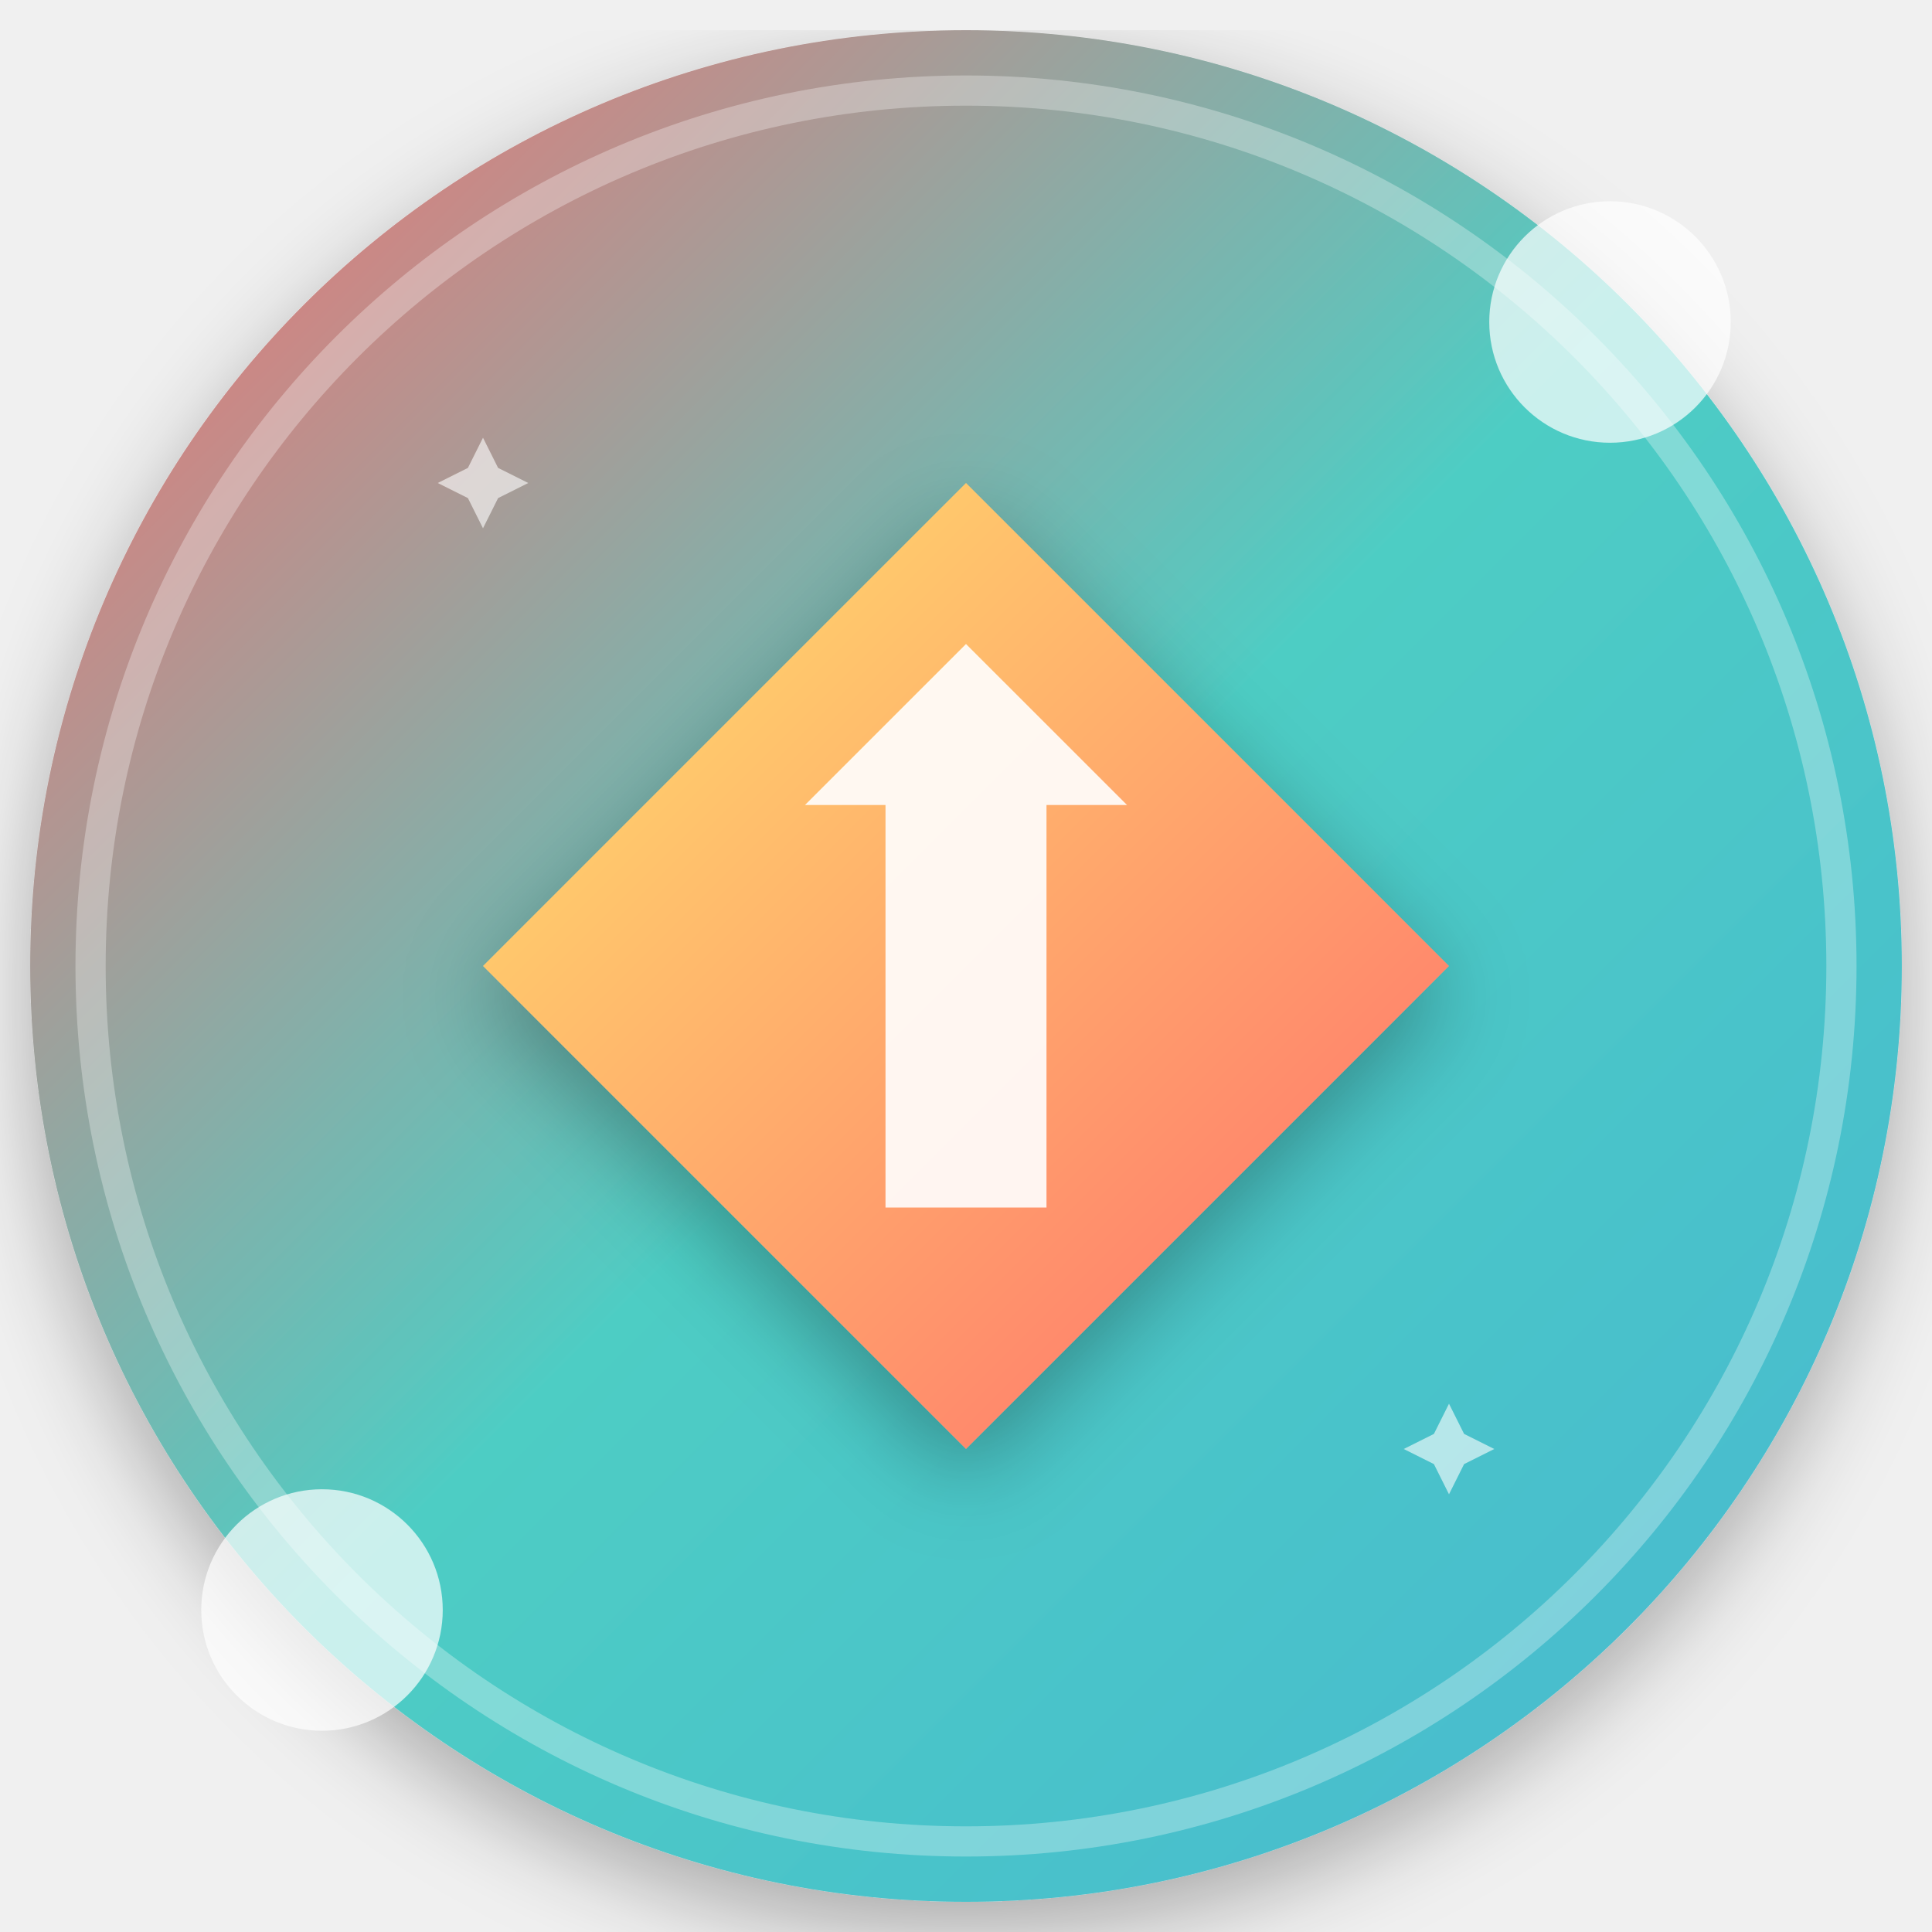
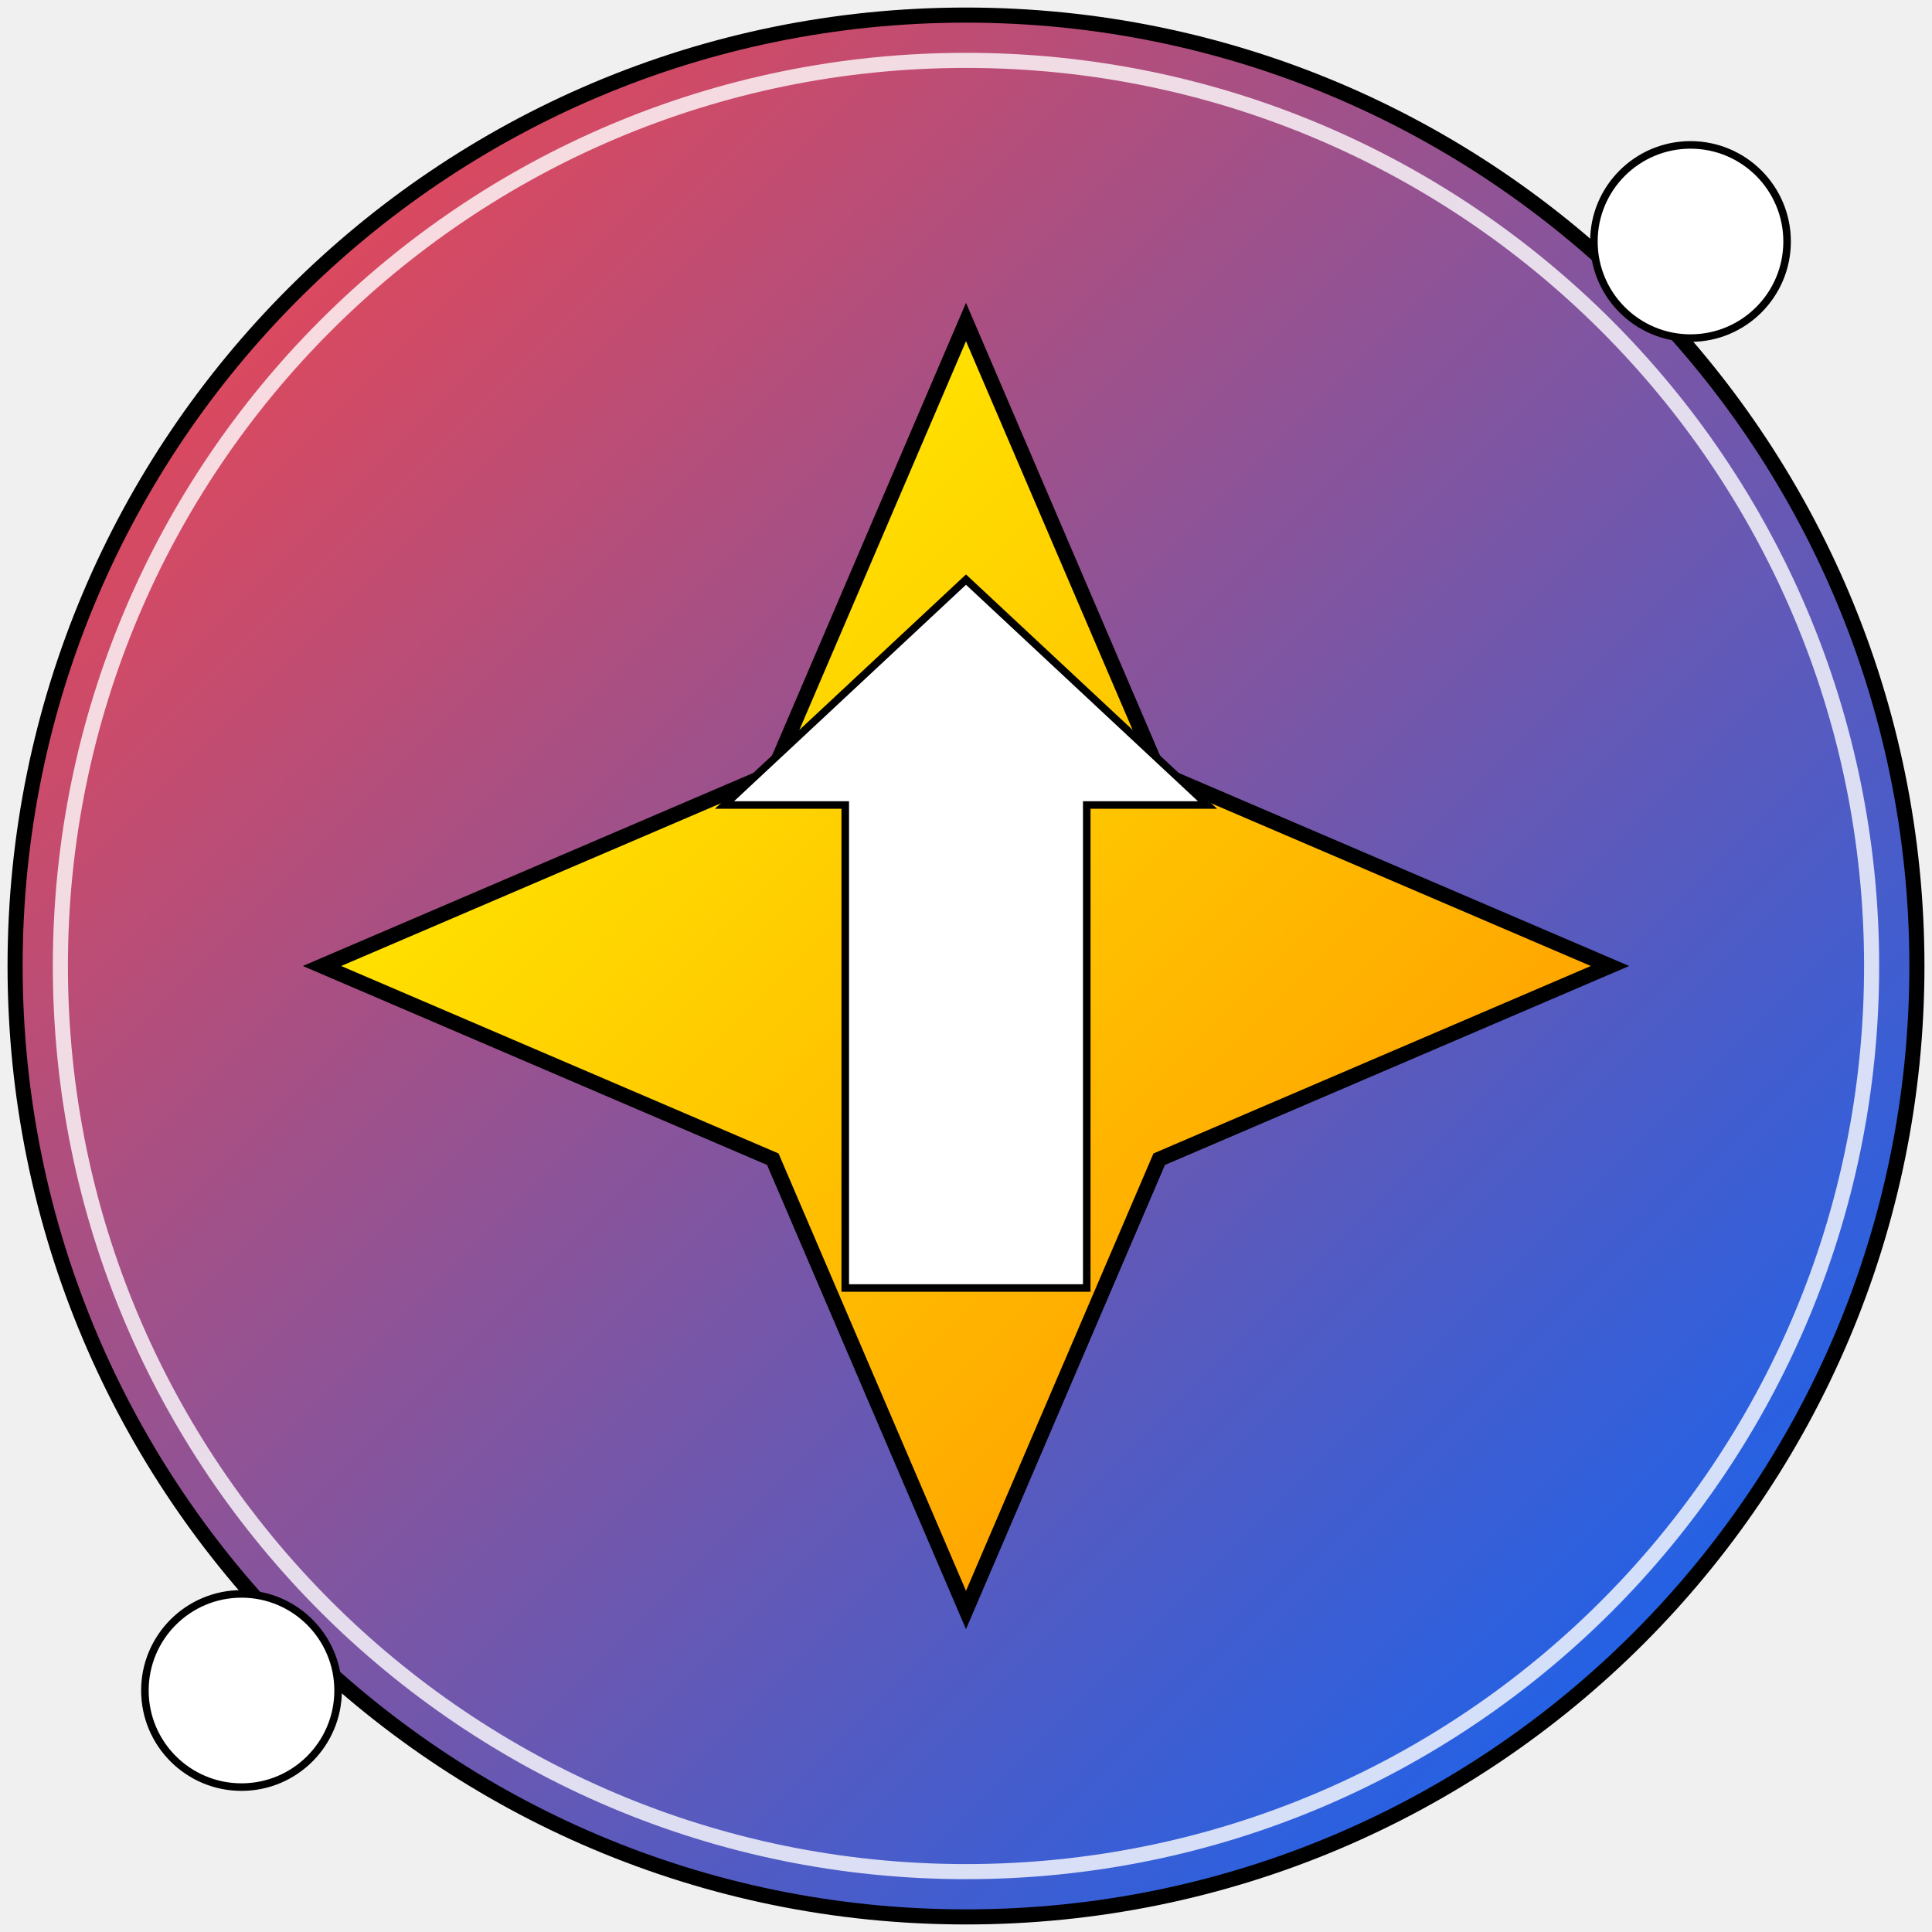
<svg xmlns="http://www.w3.org/2000/svg" width="128" height="128" viewBox="0 0 128 128">
  <defs>
-     <linearGradient id="bgGrad" x1="0%" y1="0%" x2="100%" y2="100%">
-       <stop offset="0%" style="stop-color:#FF6B6B;stop-opacity:1" />
-       <stop offset="50%" style="stop-color:#4ECDC4;stop-opacity:1" />
-       <stop offset="100%" style="stop-color:#45B7D1;stop-opacity:1" />
+     <linearGradient id="bgGrad128" x1="0%" y1="0%" x2="100%" y2="100%">
+       <stop offset="0%" style="stop-color:#FF4444;stop-opacity:1" />
+       <stop offset="100%" style="stop-color:#0066FF;stop-opacity:1" />
    </linearGradient>
-     <linearGradient id="starGrad" x1="0%" y1="0%" x2="100%" y2="100%">
-       <stop offset="0%" style="stop-color:#FFE66D;stop-opacity:1" />
-       <stop offset="100%" style="stop-color:#FF6B6B;stop-opacity:1" />
+     <linearGradient id="starGrad128" x1="0%" y1="0%" x2="100%" y2="100%">
+       <stop offset="0%" style="stop-color:#FFFF00;stop-opacity:1" />
+       <stop offset="100%" style="stop-color:#FF8800;stop-opacity:1" />
    </linearGradient>
-     <filter id="shadow" x="-50%" y="-50%" width="200%" height="200%">
-       <feDropShadow dx="0" dy="2" stdDeviation="3" flood-color="#000000" flood-opacity="0.3" />
-     </filter>
  </defs>
-   <circle cx="64" cy="64" r="62" fill="url(#bgGrad)" filter="url(#shadow)" />
-   <circle cx="64" cy="64" r="58" fill="none" stroke="white" stroke-width="2" opacity="0.3" />
+   <circle cx="64" cy="64" r="63" fill="url(#bgGrad128)" stroke="#000000" stroke-width="1" />
+   <circle cx="64" cy="64" r="60" fill="none" stroke="white" stroke-width="1" opacity="0.8" />
  <g transform="translate(64, 64)">
-     <path d="M0,-32 L16,-16 L32,0 L16,16 L0,32 L-16,16 L-32,0 L-16,-16 Z" fill="url(#starGrad)" filter="url(#shadow)" />
+     <path d="M0,-42.667 L12.8,-12.8 L42.667,0 L12.8,12.8 L0,42.667 L-12.8,12.8 L-42.667,0 L-12.8,-12.8 Z" fill="url(#starGrad128)" stroke="#000000" stroke-width="1" />
  </g>
  <g transform="translate(64, 64)">
-     <path d="M0,-21.333 L10.667,-10.667 L5.333,-10.667 L5.333,16 L-5.333,16 L-5.333,-10.667 L-10.667,-10.667 Z" fill="white" opacity="0.9" />
+     <path d="M0,-25.6 L16,-10.667 L8,-10.667 L8,21.333 L-8,21.333 L-8,-10.667 L-16,-10.667 Z" fill="white" stroke="#000000" stroke-width="0.5" />
  </g>
-   <circle cx="106.667" cy="21.333" r="8" fill="white" opacity="0.7" />
-   <circle cx="21.333" cy="106.667" r="8" fill="white" opacity="0.7" />
-   <g transform="translate(32, 32)">
-     <path d="M0,-3 L1,-1 L3,0 L1,1 L0,3 L-1,1 L-3,0 L-1,-1 Z" fill="white" opacity="0.6" />
-   </g>
-   <g transform="translate(96, 96)">
-     <path d="M0,-3 L1,-1 L3,0 L1,1 L0,3 L-1,1 L-3,0 L-1,-1 Z" fill="white" opacity="0.6" />
-   </g>
+   <circle cx="112" cy="16" r="6.4" fill="white" stroke="#000000" stroke-width="0.5" />
+   <circle cx="16" cy="112" r="6.4" fill="white" stroke="#000000" stroke-width="0.5" />
</svg>
